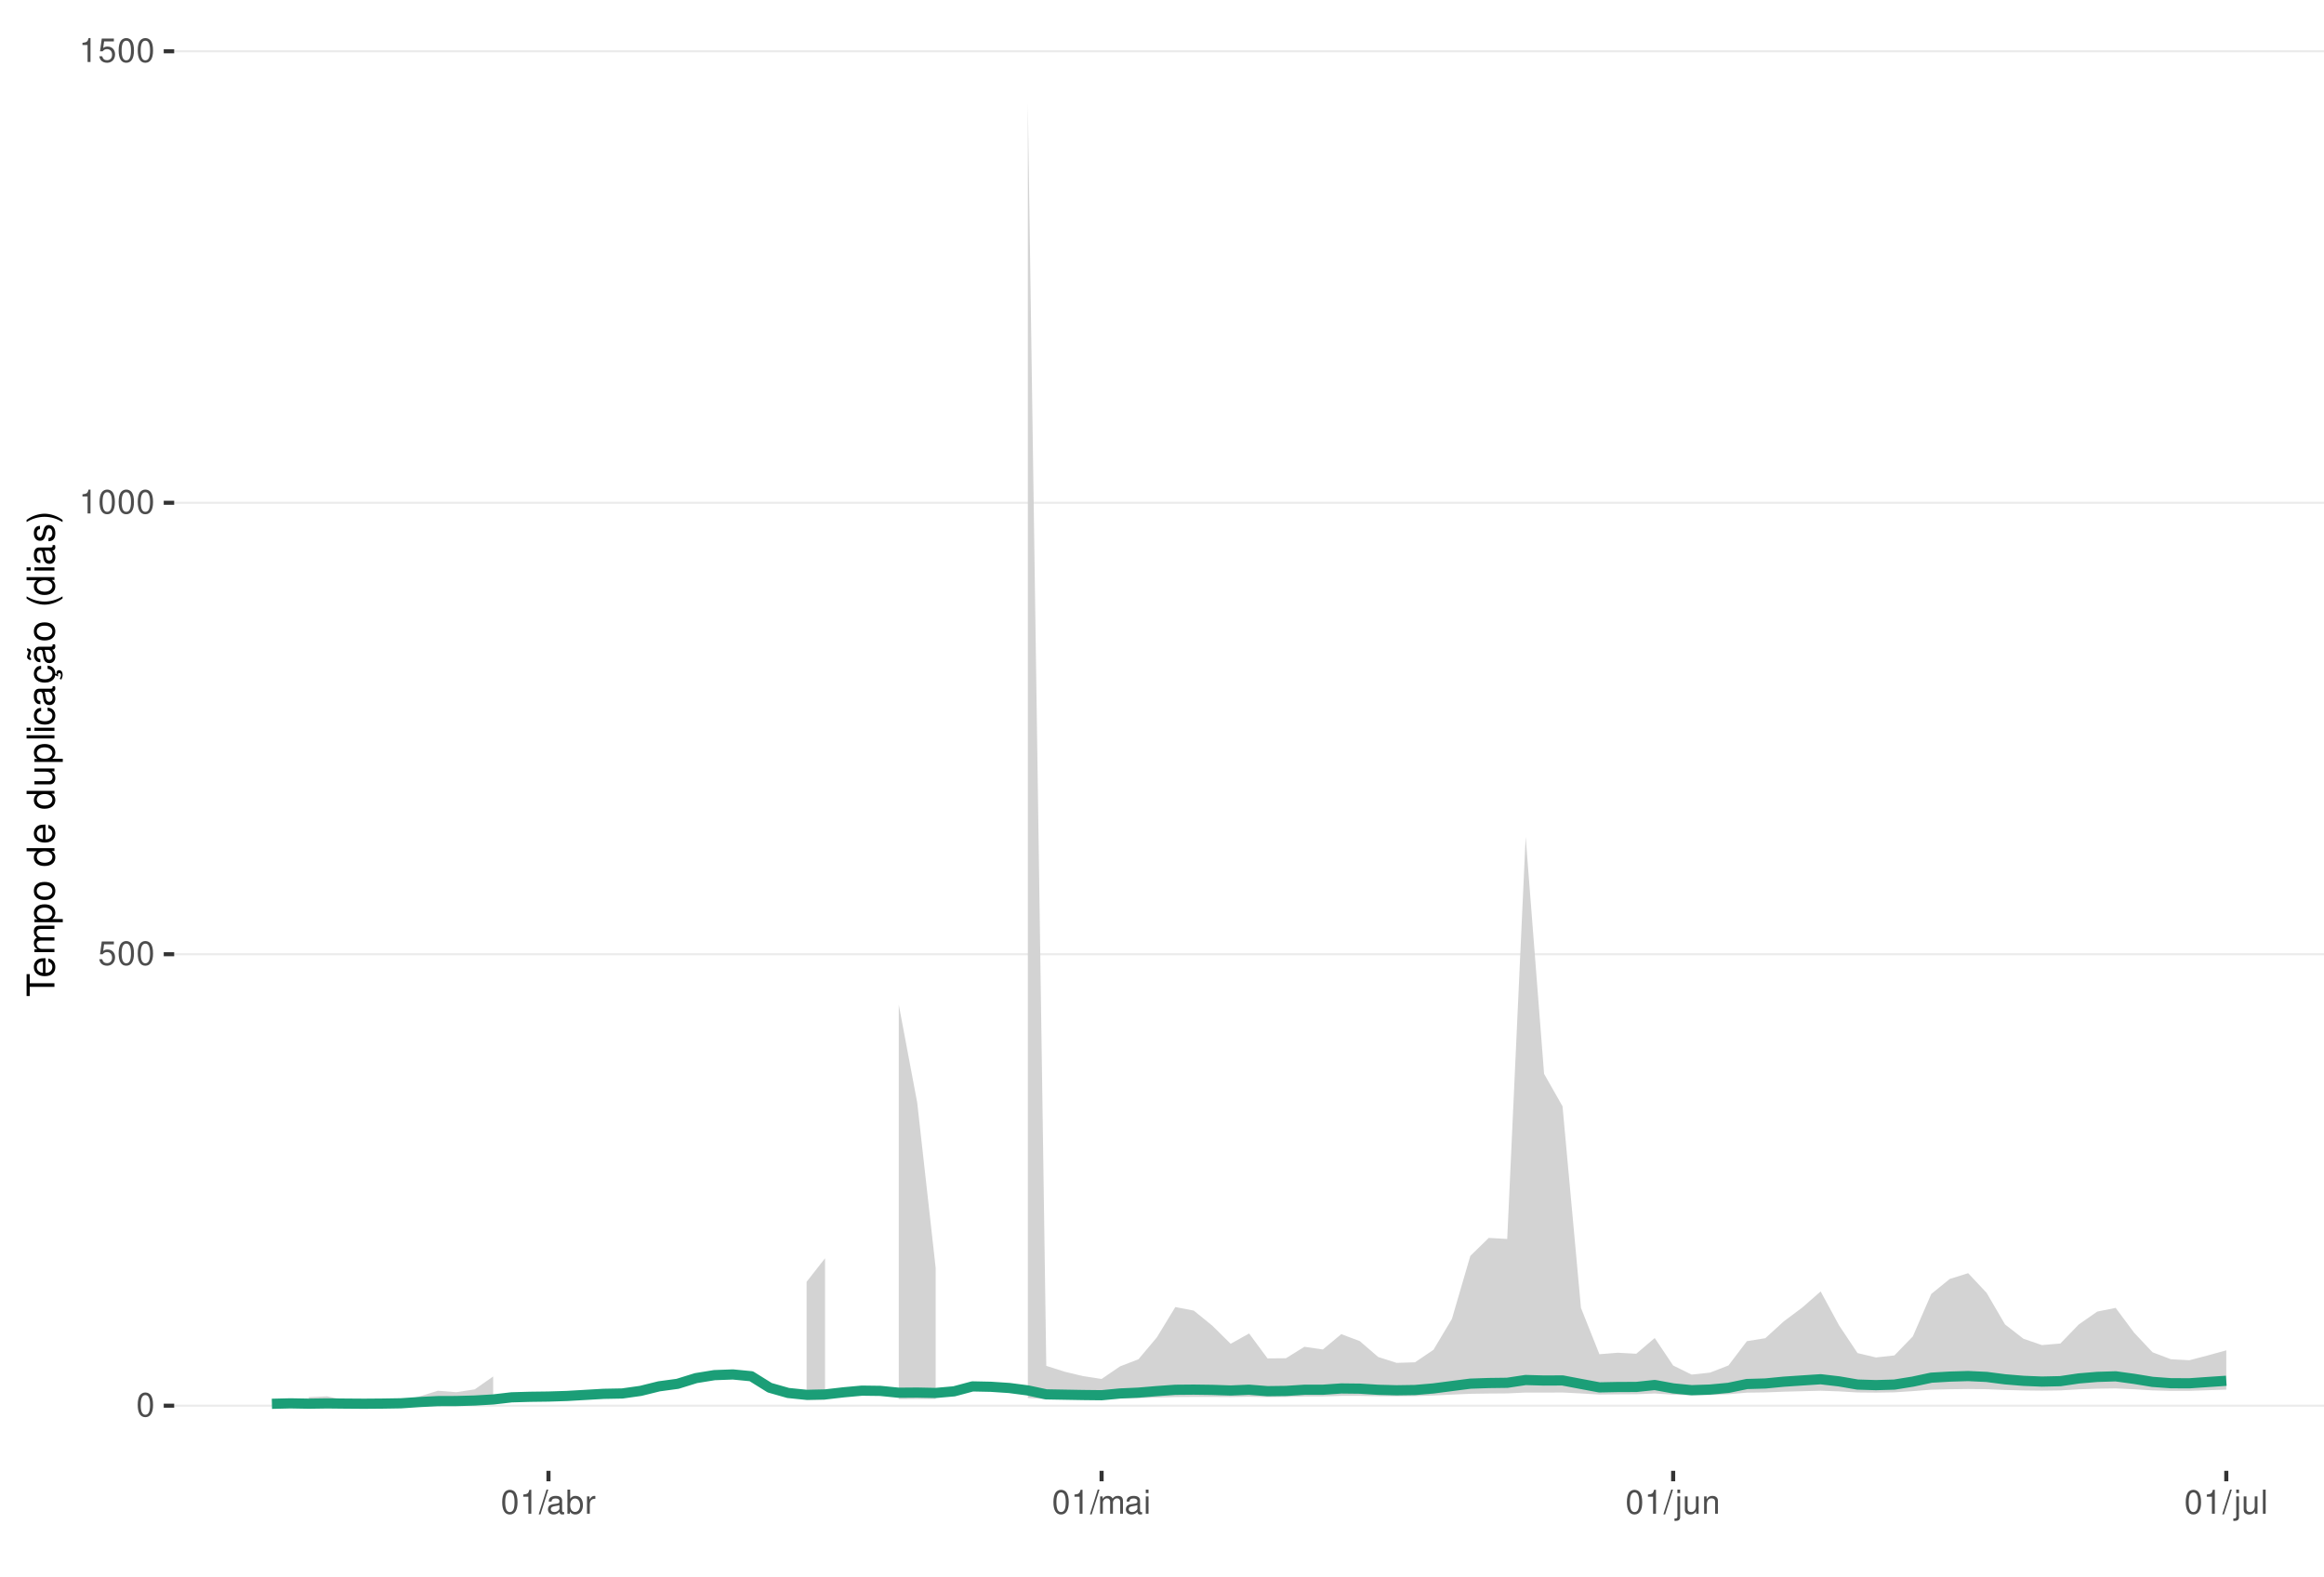
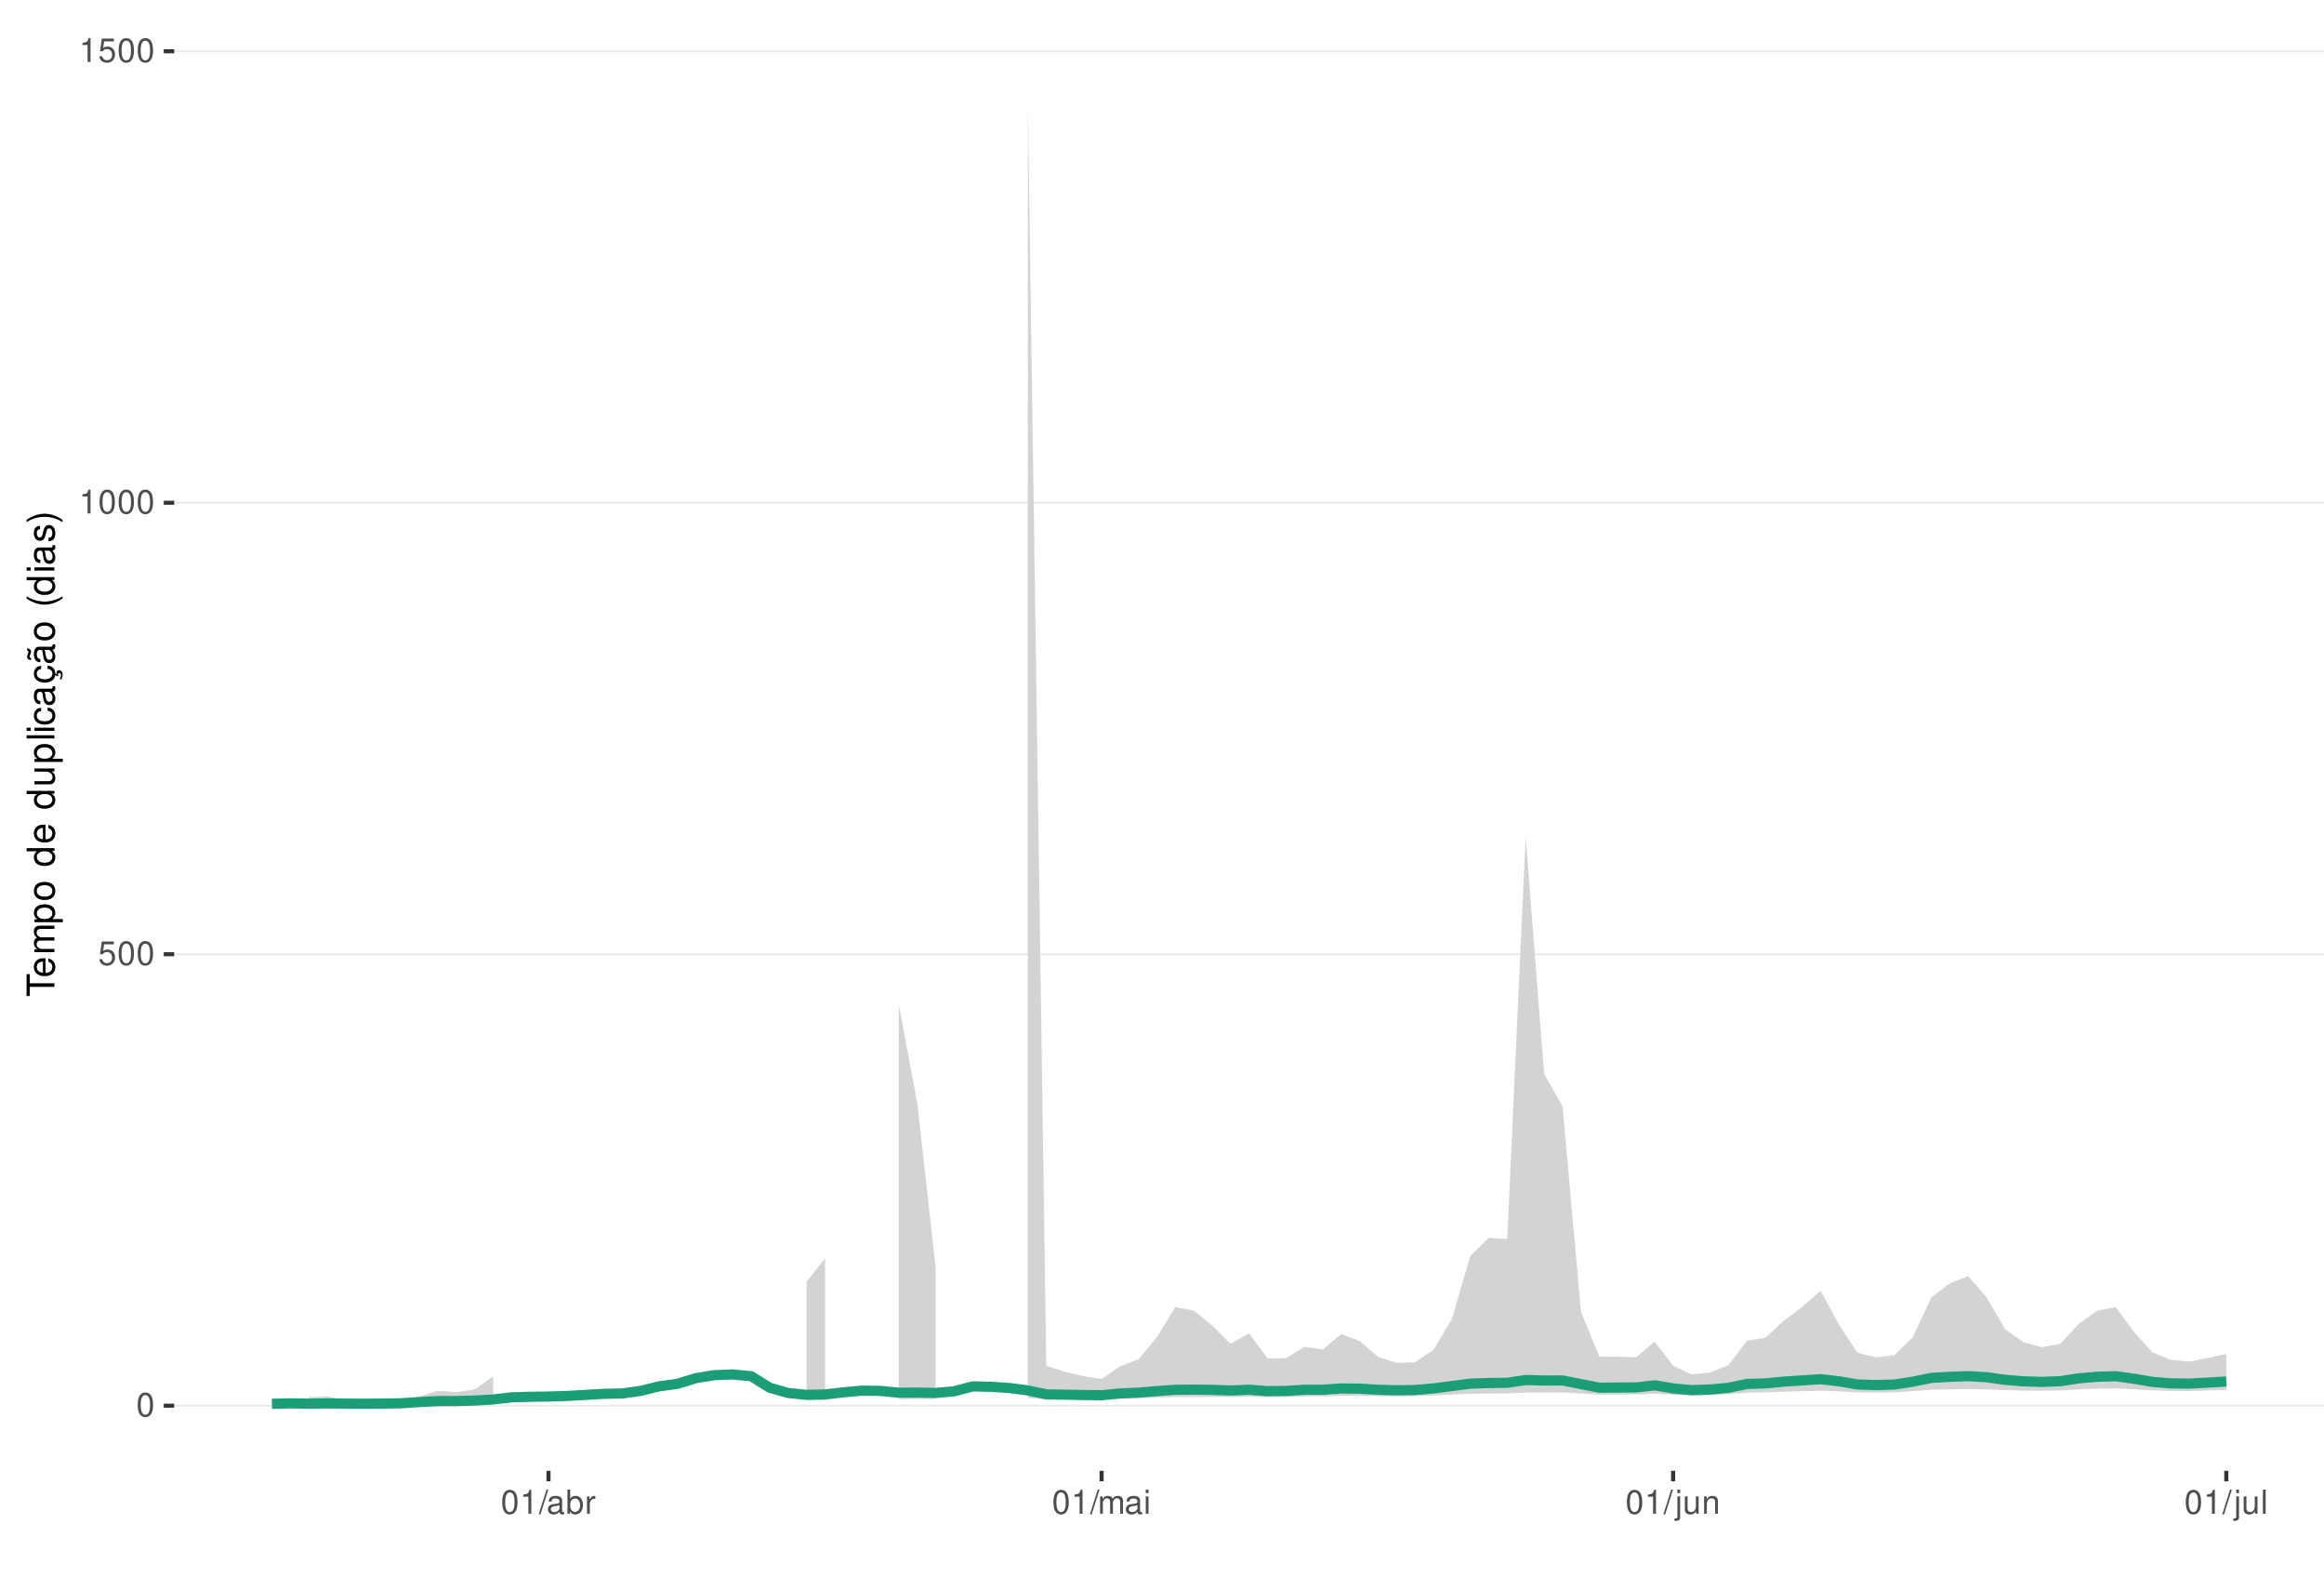
<svg xmlns="http://www.w3.org/2000/svg" xmlns:xlink="http://www.w3.org/1999/xlink" width="609pt" height="413pt" viewBox="0 0 609 413" version="1.1">
  <defs>
    <g>
      <symbol overflow="visible" id="glyph0-0">
        <path style="stroke:none;" d="" />
      </symbol>
      <symbol overflow="visible" id="glyph0-1">
        <path style="stroke:none;" d="M 2.375 -6.266 C 1.812 -6.266 1.297 -6 0.969 -5.578 C 0.578 -5.016 0.375 -4.188 0.375 -3.031 C 0.375 -0.922 1.062 0.203 2.375 0.203 C 3.672 0.203 4.391 -0.922 4.391 -2.984 C 4.391 -4.188 4.203 -5 3.797 -5.578 C 3.469 -6 2.953 -6.266 2.375 -6.266 Z M 2.375 -5.578 C 3.203 -5.578 3.609 -4.75 3.609 -3.047 C 3.609 -1.266 3.219 -0.438 2.359 -0.438 C 1.562 -0.438 1.156 -1.297 1.156 -3.016 C 1.156 -4.75 1.562 -5.578 2.375 -5.578 Z M 2.375 -5.578 " />
      </symbol>
      <symbol overflow="visible" id="glyph0-2">
        <path style="stroke:none;" d="M 4.125 -6.141 L 0.953 -6.141 L 0.5 -2.797 L 1.188 -2.797 C 1.547 -3.219 1.844 -3.375 2.328 -3.375 C 3.156 -3.375 3.656 -2.797 3.656 -1.891 C 3.656 -1.016 3.156 -0.469 2.312 -0.469 C 1.656 -0.469 1.25 -0.812 1.062 -1.5 L 0.297 -1.5 C 0.406 -1 0.5 -0.766 0.672 -0.531 C 1.016 -0.062 1.641 0.203 2.344 0.203 C 3.578 0.203 4.438 -0.703 4.438 -2 C 4.438 -3.219 3.641 -4.047 2.453 -4.047 C 2.031 -4.047 1.672 -3.938 1.328 -3.672 L 1.562 -5.391 L 4.125 -5.391 Z M 4.125 -6.141 " />
      </symbol>
      <symbol overflow="visible" id="glyph0-3">
        <path style="stroke:none;" d="M 2.234 -4.453 L 2.234 0 L 3 0 L 3 -6.266 L 2.5 -6.266 C 2.234 -5.297 2.062 -5.172 0.891 -5.016 L 0.891 -4.453 Z M 2.234 -4.453 " />
      </symbol>
      <symbol overflow="visible" id="glyph0-4">
        <path style="stroke:none;" d="M 1.984 -6.312 L -0.062 0.172 L 0.406 0.172 L 2.453 -6.312 Z M 1.984 -6.312 " />
      </symbol>
      <symbol overflow="visible" id="glyph0-5">
        <path style="stroke:none;" d="M 4.625 -0.422 C 4.547 -0.406 4.516 -0.406 4.469 -0.406 C 4.219 -0.406 4.078 -0.531 4.078 -0.766 L 4.078 -3.422 C 4.078 -4.234 3.5 -4.672 2.375 -4.672 C 1.719 -4.672 1.188 -4.469 0.875 -4.141 C 0.672 -3.906 0.578 -3.641 0.562 -3.188 L 1.297 -3.188 C 1.344 -3.75 1.672 -4 2.359 -4 C 3.016 -4 3.375 -3.75 3.375 -3.328 L 3.375 -3.141 C 3.359 -2.828 3.203 -2.703 2.609 -2.625 C 1.594 -2.5 1.438 -2.469 1.156 -2.359 C 0.625 -2.125 0.359 -1.734 0.359 -1.141 C 0.359 -0.312 0.938 0.203 1.859 0.203 C 2.422 0.203 2.875 0 3.391 -0.469 C 3.438 0 3.672 0.203 4.141 0.203 C 4.297 0.203 4.391 0.188 4.625 0.125 Z M 3.375 -1.422 C 3.375 -1.188 3.297 -1.031 3.078 -0.844 C 2.781 -0.578 2.438 -0.438 2.016 -0.438 C 1.453 -0.438 1.109 -0.703 1.109 -1.156 C 1.109 -1.641 1.422 -1.875 2.203 -1.984 C 2.984 -2.094 3.125 -2.125 3.375 -2.234 Z M 3.375 -1.422 " />
      </symbol>
      <symbol overflow="visible" id="glyph0-6">
        <path style="stroke:none;" d="M 0.469 -6.312 L 0.469 0 L 1.109 0 L 1.109 -0.578 C 1.469 -0.047 1.922 0.203 2.547 0.203 C 3.75 0.203 4.531 -0.781 4.531 -2.281 C 4.531 -3.75 3.797 -4.672 2.594 -4.672 C 1.969 -4.672 1.531 -4.438 1.188 -3.922 L 1.188 -6.312 Z M 2.453 -3.984 C 3.25 -3.984 3.781 -3.297 3.781 -2.203 C 3.781 -1.172 3.234 -0.469 2.453 -0.469 C 1.672 -0.469 1.188 -1.172 1.188 -2.234 C 1.188 -3.297 1.672 -3.984 2.453 -3.984 Z M 2.453 -3.984 " />
      </symbol>
      <symbol overflow="visible" id="glyph0-7">
        <path style="stroke:none;" d="M 0.594 -4.531 L 0.594 0 L 1.328 0 L 1.328 -2.359 C 1.328 -3.438 1.781 -3.938 2.781 -3.906 L 2.781 -4.641 C 2.656 -4.656 2.594 -4.672 2.5 -4.672 C 2.031 -4.672 1.672 -4.391 1.266 -3.719 L 1.266 -4.531 Z M 0.594 -4.531 " />
      </symbol>
      <symbol overflow="visible" id="glyph0-8">
        <path style="stroke:none;" d="M 0.609 -4.531 L 0.609 0 L 1.328 0 L 1.328 -2.844 C 1.328 -3.5 1.812 -4.031 2.391 -4.031 C 2.938 -4.031 3.234 -3.703 3.234 -3.125 L 3.234 0 L 3.969 0 L 3.969 -2.844 C 3.969 -3.5 4.438 -4.031 5.031 -4.031 C 5.562 -4.031 5.875 -3.703 5.875 -3.125 L 5.875 0 L 6.594 0 L 6.594 -3.406 C 6.594 -4.219 6.125 -4.672 5.281 -4.672 C 4.672 -4.672 4.312 -4.484 3.891 -3.969 C 3.625 -4.453 3.25 -4.672 2.672 -4.672 C 2.062 -4.672 1.656 -4.438 1.266 -3.891 L 1.266 -4.531 Z M 0.609 -4.531 " />
      </symbol>
      <symbol overflow="visible" id="glyph0-9">
        <path style="stroke:none;" d="M 1.297 -4.531 L 0.578 -4.531 L 0.578 0 L 1.297 0 Z M 1.297 -6.312 L 0.578 -6.312 L 0.578 -5.406 L 1.297 -5.406 Z M 1.297 -6.312 " />
      </symbol>
      <symbol overflow="visible" id="glyph0-10">
        <path style="stroke:none;" d="M 0.609 -4.531 L 0.609 0.656 C 0.609 1.109 0.469 1.25 0.016 1.25 C -0.031 1.25 -0.062 1.25 -0.156 1.25 L -0.156 1.859 C -0.062 1.875 -0.031 1.891 0.094 1.891 C 0.906 1.891 1.328 1.562 1.328 0.938 L 1.328 -4.531 Z M 1.328 -6.312 L 0.609 -6.312 L 0.609 -5.406 L 1.328 -5.406 Z M 1.328 -6.312 " />
      </symbol>
      <symbol overflow="visible" id="glyph0-11">
        <path style="stroke:none;" d="M 4.172 0 L 4.172 -4.531 L 3.453 -4.531 L 3.453 -1.969 C 3.453 -1.031 2.969 -0.438 2.219 -0.438 C 1.641 -0.438 1.281 -0.781 1.281 -1.328 L 1.281 -4.531 L 0.562 -4.531 L 0.562 -1.031 C 0.562 -0.281 1.125 0.203 2.016 0.203 C 2.672 0.203 3.094 -0.031 3.516 -0.625 L 3.516 0 Z M 4.172 0 " />
      </symbol>
      <symbol overflow="visible" id="glyph0-12">
        <path style="stroke:none;" d="M 0.609 -4.531 L 0.609 0 L 1.328 0 L 1.328 -2.5 C 1.328 -3.422 1.812 -4.031 2.562 -4.031 C 3.141 -4.031 3.5 -3.688 3.5 -3.141 L 3.5 0 L 4.219 0 L 4.219 -3.422 C 4.219 -4.188 3.656 -4.672 2.781 -4.672 C 2.109 -4.672 1.672 -4.406 1.266 -3.781 L 1.266 -4.531 Z M 0.609 -4.531 " />
      </symbol>
      <symbol overflow="visible" id="glyph0-13">
        <path style="stroke:none;" d="M 1.312 -6.312 L 0.594 -6.312 L 0.594 0 L 1.312 0 Z M 1.312 -6.312 " />
      </symbol>
      <symbol overflow="visible" id="glyph1-0">
        <path style="stroke:none;" d="" />
      </symbol>
      <symbol overflow="visible" id="glyph1-1">
        <path style="stroke:none;" d="M -6.469 -3.547 L -6.469 -5.938 L -7.297 -5.938 L -7.297 -0.203 L -6.469 -0.203 L -6.469 -2.609 L 0 -2.609 L 0 -3.547 Z M -6.469 -3.547 " />
      </symbol>
      <symbol overflow="visible" id="glyph1-2">
        <path style="stroke:none;" d="M -2.344 -5.125 C -3.141 -5.125 -3.625 -5.062 -4.016 -4.922 C -4.875 -4.578 -5.391 -3.781 -5.391 -2.797 C -5.391 -1.344 -4.281 -0.406 -2.547 -0.406 C -0.812 -0.406 0.234 -1.297 0.234 -2.781 C 0.234 -3.984 -0.453 -4.812 -1.594 -5.016 L -1.594 -4.188 C -0.906 -3.953 -0.547 -3.484 -0.547 -2.812 C -0.547 -2.281 -0.781 -1.828 -1.219 -1.547 C -1.516 -1.344 -1.812 -1.281 -2.344 -1.266 Z M -3.016 -1.297 C -3.984 -1.359 -4.625 -1.953 -4.625 -2.797 C -4.625 -3.641 -3.953 -4.234 -3.016 -4.234 Z M -3.016 -1.297 " />
      </symbol>
      <symbol overflow="visible" id="glyph1-3">
        <path style="stroke:none;" d="M -5.234 -0.703 L 0 -0.703 L 0 -1.547 L -3.297 -1.547 C -4.047 -1.547 -4.656 -2.094 -4.656 -2.766 C -4.656 -3.391 -4.281 -3.734 -3.609 -3.734 L 0 -3.734 L 0 -4.578 L -3.297 -4.578 C -4.047 -4.578 -4.656 -5.125 -4.656 -5.812 C -4.656 -6.422 -4.266 -6.781 -3.609 -6.781 L 0 -6.781 L 0 -7.625 L -3.938 -7.625 C -4.875 -7.625 -5.391 -7.078 -5.391 -6.094 C -5.391 -5.406 -5.188 -4.984 -4.594 -4.484 C -5.156 -4.188 -5.391 -3.766 -5.391 -3.078 C -5.391 -2.375 -5.125 -1.906 -4.5 -1.469 L -5.234 -1.469 Z M -5.234 -0.703 " />
      </symbol>
      <symbol overflow="visible" id="glyph1-4">
        <path style="stroke:none;" d="M 2.188 -0.547 L 2.188 -1.375 L -0.547 -1.375 C -0.016 -1.812 0.234 -2.312 0.234 -2.984 C 0.234 -4.344 -0.859 -5.234 -2.531 -5.234 C -4.297 -5.234 -5.391 -4.375 -5.391 -2.984 C -5.391 -2.266 -5.062 -1.703 -4.453 -1.312 L -5.234 -1.312 L -5.234 -0.547 Z M -4.609 -2.844 C -4.609 -3.766 -3.797 -4.359 -2.547 -4.359 C -1.359 -4.359 -0.547 -3.75 -0.547 -2.844 C -0.547 -1.953 -1.344 -1.375 -2.578 -1.375 C -3.812 -1.375 -4.609 -1.953 -4.609 -2.844 Z M -4.609 -2.844 " />
      </symbol>
      <symbol overflow="visible" id="glyph1-5">
        <path style="stroke:none;" d="M -5.391 -2.719 C -5.391 -1.234 -4.344 -0.359 -2.578 -0.359 C -0.812 -0.359 0.234 -1.234 0.234 -2.734 C 0.234 -4.203 -0.812 -5.094 -2.547 -5.094 C -4.359 -5.094 -5.391 -4.234 -5.391 -2.719 Z M -4.625 -2.734 C -4.625 -3.672 -3.844 -4.234 -2.547 -4.234 C -1.312 -4.234 -0.547 -3.656 -0.547 -2.734 C -0.547 -1.797 -1.312 -1.234 -2.578 -1.234 C -3.844 -1.234 -4.625 -1.797 -4.625 -2.734 Z M -4.625 -2.734 " />
      </symbol>
      <symbol overflow="visible" id="glyph1-6">
        <path style="stroke:none;" d="" />
      </symbol>
      <symbol overflow="visible" id="glyph1-7">
        <path style="stroke:none;" d="M -7.297 -4.953 L -7.297 -4.125 L -4.578 -4.125 C -5.109 -3.766 -5.391 -3.203 -5.391 -2.516 C -5.391 -1.156 -4.297 -0.266 -2.625 -0.266 C -0.859 -0.266 0.234 -1.125 0.234 -2.547 C 0.234 -3.266 -0.047 -3.766 -0.688 -4.203 L 0 -4.203 L 0 -4.953 Z M -4.609 -2.656 C -4.609 -3.547 -3.812 -4.125 -2.562 -4.125 C -1.344 -4.125 -0.547 -3.547 -0.547 -2.656 C -0.547 -1.734 -1.359 -1.125 -2.578 -1.125 C -3.797 -1.125 -4.609 -1.734 -4.609 -2.656 Z M -4.609 -2.656 " />
      </symbol>
      <symbol overflow="visible" id="glyph1-8">
        <path style="stroke:none;" d="M 0 -4.812 L -5.234 -4.812 L -5.234 -3.984 L -2.266 -3.984 C -1.203 -3.984 -0.5 -3.438 -0.5 -2.562 C -0.5 -1.906 -0.906 -1.484 -1.531 -1.484 L -5.234 -1.484 L -5.234 -0.656 L -1.203 -0.656 C -0.328 -0.656 0.234 -1.297 0.234 -2.312 C 0.234 -3.094 -0.047 -3.578 -0.734 -4.062 L 0 -4.062 Z M 0 -4.812 " />
      </symbol>
      <symbol overflow="visible" id="glyph1-9">
        <path style="stroke:none;" d="M -7.297 -1.516 L -7.297 -0.688 L 0 -0.688 L 0 -1.516 Z M -7.297 -1.516 " />
      </symbol>
      <symbol overflow="visible" id="glyph1-10">
        <path style="stroke:none;" d="M -5.234 -1.5 L -5.234 -0.672 L 0 -0.672 L 0 -1.5 Z M -7.297 -1.5 L -7.297 -0.656 L -6.234 -0.656 L -6.234 -1.5 Z M -7.297 -1.5 " />
      </symbol>
      <symbol overflow="visible" id="glyph1-11">
        <path style="stroke:none;" d="M -3.484 -4.703 C -3.984 -4.672 -4.312 -4.562 -4.609 -4.359 C -5.094 -4 -5.391 -3.375 -5.391 -2.641 C -5.391 -1.219 -4.266 -0.312 -2.531 -0.312 C -0.844 -0.312 0.234 -1.203 0.234 -2.625 C 0.234 -3.875 -0.516 -4.672 -1.797 -4.766 L -1.797 -3.938 C -0.953 -3.797 -0.547 -3.359 -0.547 -2.656 C -0.547 -1.734 -1.297 -1.188 -2.531 -1.188 C -3.844 -1.188 -4.625 -1.719 -4.625 -2.625 C -4.625 -3.328 -4.203 -3.766 -3.484 -3.875 Z M -3.484 -4.703 " />
      </symbol>
      <symbol overflow="visible" id="glyph1-12">
        <path style="stroke:none;" d="M -0.484 -5.344 C -0.469 -5.266 -0.469 -5.219 -0.469 -5.172 C -0.469 -4.875 -0.625 -4.719 -0.875 -4.719 L -3.953 -4.719 C -4.891 -4.719 -5.391 -4.047 -5.391 -2.75 C -5.391 -1.984 -5.172 -1.375 -4.781 -1.016 C -4.516 -0.766 -4.203 -0.672 -3.688 -0.656 L -3.688 -1.484 C -4.328 -1.562 -4.625 -1.938 -4.625 -2.719 C -4.625 -3.484 -4.344 -3.891 -3.844 -3.891 L -3.625 -3.891 C -3.266 -3.875 -3.125 -3.703 -3.047 -3.016 C -2.891 -1.844 -2.844 -1.656 -2.719 -1.344 C -2.453 -0.734 -2 -0.422 -1.312 -0.422 C -0.375 -0.422 0.234 -1.078 0.234 -2.141 C 0.234 -2.797 0 -3.328 -0.547 -3.922 C 0 -3.984 0.234 -4.234 0.234 -4.781 C 0.234 -4.953 0.203 -5.062 0.141 -5.344 Z M -1.656 -3.891 C -1.375 -3.891 -1.203 -3.812 -0.969 -3.562 C -0.656 -3.219 -0.5 -2.812 -0.5 -2.312 C -0.5 -1.672 -0.812 -1.297 -1.344 -1.297 C -1.891 -1.297 -2.172 -1.656 -2.297 -2.547 C -2.422 -3.438 -2.453 -3.609 -2.594 -3.891 Z M -1.656 -3.891 " />
      </symbol>
      <symbol overflow="visible" id="glyph1-13">
        <path style="stroke:none;" d="M 0.234 -2.641 C 0.234 -3.875 -0.547 -4.703 -1.797 -4.766 L -1.797 -3.938 C -0.953 -3.797 -0.531 -3.359 -0.531 -2.656 C -0.531 -1.734 -1.281 -1.188 -2.516 -1.188 C -3.844 -1.188 -4.625 -1.719 -4.625 -2.625 C -4.625 -3.328 -4.203 -3.766 -3.484 -3.875 L -3.484 -4.703 C -3.984 -4.672 -4.312 -4.562 -4.609 -4.359 C -5.094 -4 -5.391 -3.375 -5.391 -2.641 C -5.391 -1.219 -4.266 -0.312 -2.531 -0.312 C -1.469 -0.312 -0.625 -0.672 -0.156 -1.312 C 0.047 -1.594 0.125 -1.812 0.203 -2.25 L 0.922 -1.938 L 0.984 -2.062 C 0.938 -2.188 0.906 -2.25 0.906 -2.375 C 0.906 -2.656 1.047 -2.828 1.281 -2.828 C 1.547 -2.828 1.734 -2.594 1.734 -2.297 C 1.734 -2.031 1.672 -1.844 1.438 -1.406 L 1.406 -1.312 L 1.812 -1.094 C 2.078 -1.75 2.141 -1.953 2.141 -2.344 C 2.141 -3.109 1.781 -3.578 1.203 -3.578 C 0.781 -3.578 0.547 -3.297 0.547 -2.797 C 0.547 -2.703 0.547 -2.641 0.562 -2.516 Z M 0.234 -2.641 " />
      </symbol>
      <symbol overflow="visible" id="glyph1-14">
        <path style="stroke:none;" d="M -0.484 -5.344 C -0.469 -5.266 -0.469 -5.219 -0.469 -5.172 C -0.469 -4.875 -0.625 -4.719 -0.875 -4.719 L -3.953 -4.719 C -4.891 -4.719 -5.391 -4.047 -5.391 -2.75 C -5.391 -1.984 -5.172 -1.375 -4.781 -1.016 C -4.516 -0.766 -4.203 -0.672 -3.688 -0.656 L -3.688 -1.484 C -4.328 -1.562 -4.625 -1.938 -4.625 -2.719 C -4.625 -3.484 -4.344 -3.891 -3.844 -3.891 L -3.625 -3.891 C -3.266 -3.875 -3.125 -3.703 -3.047 -3.016 C -2.891 -1.844 -2.844 -1.656 -2.719 -1.344 C -2.453 -0.734 -2 -0.422 -1.312 -0.422 C -0.375 -0.422 0.234 -1.078 0.234 -2.141 C 0.234 -2.797 0 -3.328 -0.547 -3.922 C 0 -3.984 0.234 -4.234 0.234 -4.781 C 0.234 -4.953 0.203 -5.062 0.141 -5.344 Z M -1.656 -3.891 C -1.375 -3.891 -1.203 -3.812 -0.969 -3.562 C -0.656 -3.219 -0.5 -2.812 -0.5 -2.312 C -0.5 -1.672 -0.812 -1.297 -1.344 -1.297 C -1.891 -1.297 -2.172 -1.656 -2.297 -2.547 C -2.422 -3.438 -2.453 -3.609 -2.594 -3.891 Z M -7.172 -3.75 C -6.922 -3.672 -6.812 -3.547 -6.812 -3.375 C -6.812 -3.25 -6.875 -2.984 -6.984 -2.734 C -7.156 -2.312 -7.172 -2.25 -7.172 -2.047 C -7.172 -1.594 -6.797 -1.297 -6.141 -1.188 L -6.141 -1.766 C -6.375 -1.812 -6.5 -1.938 -6.5 -2.094 C -6.5 -2.203 -6.469 -2.344 -6.375 -2.578 C -6.156 -3.156 -6.125 -3.234 -6.125 -3.438 C -6.125 -3.922 -6.484 -4.219 -7.172 -4.312 Z M -7.172 -3.75 " />
      </symbol>
      <symbol overflow="visible" id="glyph1-15">
        <path style="stroke:none;" d="M -7.297 -2.359 C -5.984 -1.359 -4.156 -0.734 -2.594 -0.734 C -1.016 -0.734 0.812 -1.359 2.125 -2.359 L 2.125 -2.906 C 0.688 -2.031 -0.984 -1.547 -2.594 -1.547 C -4.188 -1.547 -5.875 -2.031 -7.297 -2.906 Z M -7.297 -2.359 " />
      </symbol>
      <symbol overflow="visible" id="glyph1-16">
        <path style="stroke:none;" d="M -3.781 -4.375 C -4.812 -4.375 -5.391 -3.688 -5.391 -2.484 C -5.391 -1.266 -4.766 -0.469 -3.797 -0.469 C -2.969 -0.469 -2.578 -0.891 -2.281 -2.125 L -2.094 -2.906 C -1.953 -3.484 -1.734 -3.719 -1.375 -3.719 C -0.875 -3.719 -0.547 -3.234 -0.547 -2.5 C -0.547 -2.047 -0.672 -1.672 -0.891 -1.453 C -1.047 -1.328 -1.188 -1.266 -1.562 -1.219 L -1.562 -0.344 C -0.344 -0.375 0.234 -1.062 0.234 -2.438 C 0.234 -3.75 -0.422 -4.594 -1.438 -4.594 C -2.203 -4.594 -2.641 -4.156 -2.891 -3.109 L -3.078 -2.312 C -3.234 -1.625 -3.453 -1.344 -3.828 -1.344 C -4.312 -1.344 -4.625 -1.766 -4.625 -2.453 C -4.625 -3.125 -4.328 -3.484 -3.781 -3.5 Z M -3.781 -4.375 " />
      </symbol>
      <symbol overflow="visible" id="glyph1-17">
        <path style="stroke:none;" d="M 2.125 -0.938 C 0.812 -1.938 -1.016 -2.562 -2.578 -2.562 C -4.156 -2.562 -5.984 -1.938 -7.297 -0.938 L -7.297 -0.375 C -5.859 -1.266 -4.188 -1.75 -2.578 -1.75 C -0.984 -1.75 0.703 -1.266 2.125 -0.375 Z M 2.125 -0.938 " />
      </symbol>
    </g>
    <clipPath id="clip1">
      <path d="M 45.645 9.961 L 609 9.961 L 609 385.328 L 45.645 385.328 Z M 45.645 9.961 " />
    </clipPath>
    <clipPath id="clip2">
      <path d="M 45.645 368 L 609 368 L 609 369 L 45.645 369 Z M 45.645 368 " />
    </clipPath>
    <clipPath id="clip3">
      <path d="M 45.645 249 L 609 249 L 609 251 L 45.645 251 Z M 45.645 249 " />
    </clipPath>
    <clipPath id="clip4">
      <path d="M 45.645 131 L 609 131 L 609 132 L 45.645 132 Z M 45.645 131 " />
    </clipPath>
    <clipPath id="clip5">
      <path d="M 45.645 13 L 609 13 L 609 14 L 45.645 14 Z M 45.645 13 " />
    </clipPath>
  </defs>
  <g id="surface84">
    <rect x="0" y="0" width="609" height="413" style="fill:rgb(100%,100%,100%);fill-opacity:1;stroke:none;" />
    <rect x="0" y="0" width="609" height="413" style="fill:rgb(100%,100%,100%);fill-opacity:1;stroke:none;" />
    <path style="fill:none;stroke-width:1.067;stroke-linecap:round;stroke-linejoin:round;stroke:rgb(100%,100%,100%);stroke-opacity:1;stroke-miterlimit:10;" d="M 0 413 L 609 413 L 609 0 L 0 0 Z M 0 413 " />
    <g clip-path="url(#clip1)" clip-rule="nonzero">
      <path style=" stroke:none;fill-rule:nonzero;fill:rgb(100%,100%,100%);fill-opacity:1;" d="M 45.645 385.328 L 609 385.328 L 609 9.961 L 45.645 9.961 Z M 45.645 385.328 " />
    </g>
    <g clip-path="url(#clip2)" clip-rule="nonzero">
      <path style="fill:none;stroke-width:0.533;stroke-linecap:butt;stroke-linejoin:round;stroke:rgb(92.157%,92.157%,92.157%);stroke-opacity:1;stroke-miterlimit:10;" d="M 45.645 368.266 L 609 368.266 " />
    </g>
    <g clip-path="url(#clip3)" clip-rule="nonzero">
      <path style="fill:none;stroke-width:0.533;stroke-linecap:butt;stroke-linejoin:round;stroke:rgb(92.157%,92.157%,92.157%);stroke-opacity:1;stroke-miterlimit:10;" d="M 45.645 249.992 L 609 249.992 " />
    </g>
    <g clip-path="url(#clip4)" clip-rule="nonzero">
      <path style="fill:none;stroke-width:0.533;stroke-linecap:butt;stroke-linejoin:round;stroke:rgb(92.157%,92.157%,92.157%);stroke-opacity:1;stroke-miterlimit:10;" d="M 45.645 131.715 L 609 131.715 " />
    </g>
    <g clip-path="url(#clip5)" clip-rule="nonzero">
      <path style="fill:none;stroke-width:0.533;stroke-linecap:butt;stroke-linejoin:round;stroke:rgb(92.157%,92.157%,92.157%);stroke-opacity:1;stroke-miterlimit:10;" d="M 45.645 13.438 L 609 13.438 " />
    </g>
    <path style=" stroke:none;fill-rule:nonzero;fill:rgb(82.745%,82.745%,82.745%);fill-opacity:1;" d="M 80.914 366.031 L 85.746 365.805 L 90.578 366.902 L 95.41 367.277 L 100.242 367.266 L 105.074 367.129 L 109.902 365.848 L 114.734 364.348 L 119.566 364.73 L 124.398 363.988 L 129.23 360.613 L 129.23 367.355 L 124.398 367.469 L 119.566 367.531 L 114.734 367.559 L 109.902 367.676 L 105.074 367.836 L 100.242 367.887 L 95.41 367.922 L 90.578 367.93 L 85.746 367.934 L 80.914 367.973 Z M 80.914 366.031 " />
    <path style=" stroke:none;fill-rule:nonzero;fill:rgb(82.745%,82.745%,82.745%);fill-opacity:1;" d="M 211.367 335.809 L 216.199 329.648 L 216.199 366.734 L 211.367 366.781 Z M 211.367 335.809 " />
    <path style=" stroke:none;fill-rule:nonzero;fill:rgb(82.745%,82.745%,82.745%);fill-opacity:1;" d="M 235.523 263.223 L 240.355 288.879 L 245.188 332.148 L 245.188 366.52 L 240.355 366.512 L 235.523 366.543 Z M 235.523 263.223 " />
-     <path style=" stroke:none;fill-rule:nonzero;fill:rgb(82.745%,82.745%,82.745%);fill-opacity:1;" d="M 269.344 27.023 L 274.176 357.828 L 279.008 359.367 L 283.84 360.523 L 288.672 361.262 L 293.5 357.965 L 298.332 356.102 L 303.164 350.352 L 307.996 342.422 L 312.828 343.355 L 317.66 347.281 L 322.492 352.047 L 327.324 349.348 L 332.152 355.879 L 336.984 355.836 L 341.816 352.832 L 346.648 353.539 L 351.48 349.52 L 356.312 351.336 L 361.145 355.5 L 365.977 357.047 L 370.805 356.891 L 375.637 353.625 L 380.469 345.535 L 385.301 329.016 L 390.133 324.309 L 394.965 324.586 L 399.797 219.23 L 404.625 281.328 L 409.457 289.828 L 414.289 342.648 L 419.121 354.781 L 423.953 354.395 L 428.785 354.656 L 433.617 350.539 L 438.449 357.738 L 443.277 360.117 L 448.109 359.602 L 452.941 357.723 L 457.773 351.363 L 462.605 350.578 L 467.438 346.172 L 472.27 342.562 L 477.098 338.336 L 481.93 347.238 L 486.762 354.48 L 491.594 355.629 L 496.426 355.094 L 501.258 350.109 L 506.09 338.988 L 510.922 335.066 L 515.75 333.551 L 520.582 338.695 L 525.414 346.98 L 530.246 350.73 L 535.078 352.387 L 539.91 351.977 L 544.742 346.984 L 549.574 343.613 L 554.402 342.637 L 559.234 349.133 L 564.066 354.27 L 568.898 356.102 L 573.73 356.355 L 578.562 355.094 L 583.395 353.762 L 583.395 364.055 L 578.562 364.211 L 573.73 364.375 L 568.898 364.383 L 564.066 364.254 L 559.234 363.961 L 554.402 363.742 L 549.574 363.812 L 544.742 363.977 L 539.91 364.262 L 535.078 364.324 L 530.246 364.27 L 525.414 364.145 L 520.582 363.949 L 515.75 363.895 L 510.922 363.961 L 506.09 364.074 L 501.258 364.449 L 496.426 364.77 L 491.594 364.844 L 486.762 364.801 L 481.93 364.516 L 477.098 364.348 L 472.27 364.473 L 467.438 364.602 L 462.605 364.785 L 457.773 364.855 L 452.941 365.262 L 448.109 365.473 L 443.277 365.562 L 438.449 365.379 L 433.617 365.066 L 428.785 365.27 L 423.953 365.297 L 419.121 365.348 L 414.289 365.059 L 409.457 364.812 L 404.625 364.84 L 399.797 364.824 L 394.965 365.047 L 390.133 365.082 L 385.301 365.152 L 380.469 365.359 L 375.637 365.594 L 370.805 365.762 L 365.977 365.805 L 361.145 365.781 L 356.312 365.695 L 351.48 365.699 L 346.648 365.832 L 341.816 365.852 L 336.984 365.977 L 332.152 366.02 L 327.324 365.914 L 322.492 365.996 L 317.66 365.965 L 312.828 365.969 L 307.996 366 L 303.164 366.125 L 298.332 366.281 L 293.5 366.371 L 288.672 366.562 L 283.84 366.559 L 279.008 366.547 L 274.176 366.539 L 269.344 366.258 Z M 269.344 27.023 " />
-     <path style="fill:none;stroke-width:2.667;stroke-linecap:butt;stroke-linejoin:round;stroke:rgb(10.588%,61.961%,46.667%);stroke-opacity:1;stroke-miterlimit:10;" d="M 71.254 367.77 L 76.082 367.652 L 80.914 367.738 L 85.746 367.668 L 90.578 367.719 L 95.41 367.754 L 100.242 367.715 L 105.074 367.637 L 109.902 367.312 L 114.734 367.066 L 119.566 367.047 L 124.398 366.914 L 129.23 366.633 L 134.062 366.074 L 138.895 365.934 L 143.727 365.871 L 148.555 365.719 L 158.219 365.156 L 163.051 365.066 L 167.883 364.387 L 172.715 363.191 L 177.547 362.539 L 182.379 361.043 L 187.207 360.262 L 192.039 360.082 L 196.871 360.551 L 201.703 363.559 L 206.535 364.934 L 211.367 365.426 L 216.199 365.32 L 221.027 364.766 L 225.859 364.324 L 230.691 364.387 L 235.523 364.871 L 240.355 364.832 L 245.188 364.93 L 250.02 364.504 L 254.852 363.211 L 259.68 363.312 L 264.512 363.633 L 269.344 364.266 L 274.176 365.297 L 283.84 365.469 L 288.672 365.523 L 293.5 365.066 L 298.332 364.848 L 303.164 364.441 L 307.996 364.098 L 312.828 364.055 L 317.66 364.121 L 322.492 364.285 L 327.324 364.078 L 332.152 364.461 L 336.984 364.398 L 341.816 364.09 L 346.648 364.086 L 351.48 363.746 L 356.312 363.801 L 361.145 364.102 L 365.977 364.23 L 370.805 364.156 L 375.637 363.742 L 380.469 363.113 L 385.301 362.492 L 390.133 362.328 L 394.965 362.266 L 399.797 361.535 L 404.625 361.672 L 409.457 361.648 L 414.289 362.566 L 419.121 363.469 L 423.953 363.371 L 428.785 363.355 L 433.617 362.844 L 438.449 363.73 L 443.277 364.203 L 448.109 364.039 L 452.941 363.59 L 457.773 362.586 L 462.605 362.445 L 467.438 361.977 L 472.27 361.652 L 477.098 361.336 L 481.93 361.898 L 486.762 362.727 L 491.594 362.879 L 496.426 362.738 L 501.258 361.961 L 506.09 360.93 L 510.922 360.645 L 515.75 360.5 L 520.582 360.73 L 525.414 361.355 L 530.246 361.754 L 535.078 361.949 L 539.91 361.84 L 544.742 361.125 L 549.574 360.723 L 554.402 360.574 L 559.234 361.234 L 564.066 362.027 L 568.898 362.379 L 573.73 362.398 L 578.562 362.062 L 583.395 361.738 " />
+     <path style=" stroke:none;fill-rule:nonzero;fill:rgb(82.745%,82.745%,82.745%);fill-opacity:1;" d="M 269.344 27.023 L 274.176 357.828 L 279.008 359.367 L 283.84 360.523 L 288.672 361.262 L 293.5 357.965 L 298.332 356.102 L 303.164 350.352 L 307.996 342.422 L 312.828 343.355 L 317.66 347.281 L 322.492 352.047 L 327.324 349.348 L 332.152 355.879 L 336.984 355.836 L 341.816 352.832 L 346.648 353.539 L 351.48 349.52 L 356.312 351.336 L 361.145 355.5 L 365.977 357.047 L 370.805 356.891 L 375.637 353.625 L 380.469 345.535 L 385.301 329.016 L 390.133 324.309 L 394.965 324.586 L 399.797 219.23 L 404.625 281.328 L 409.457 289.828 L 414.289 343.633 L 419.121 355.43 L 423.953 355.422 L 428.785 355.598 L 433.617 351.48 L 438.449 357.832 L 443.277 360.078 L 448.109 359.559 L 452.941 357.672 L 457.773 351.27 L 462.605 350.477 L 467.438 346.035 L 472.27 342.398 L 477.098 338.129 L 481.93 347.125 L 486.762 354.422 L 491.594 355.582 L 496.426 355.043 L 501.258 350.32 L 506.09 339.922 L 510.922 336.234 L 515.75 334.305 L 520.582 339.883 L 525.414 348.23 L 530.246 351.656 L 535.078 352.938 L 539.91 352.055 L 544.742 346.805 L 549.574 343.395 L 554.402 342.41 L 559.234 348.988 L 564.066 354.312 L 568.898 356.266 L 573.73 356.719 L 578.562 355.762 L 583.395 354.707 L 583.395 364.129 L 573.73 364.41 L 568.898 364.395 L 564.066 364.25 L 559.234 363.945 L 554.402 363.727 L 549.574 363.801 L 544.742 363.961 L 539.91 364.262 L 535.078 364.355 L 530.246 364.312 L 525.414 364.188 L 520.582 363.969 L 515.75 363.902 L 510.922 363.977 L 506.09 364.09 L 501.258 364.457 L 496.426 364.762 L 491.594 364.836 L 486.762 364.793 L 481.93 364.508 L 477.098 364.34 L 472.27 364.465 L 467.438 364.594 L 462.605 364.777 L 457.773 364.848 L 452.941 365.254 L 448.109 365.465 L 443.277 365.555 L 438.449 365.383 L 433.617 365.094 L 428.785 365.316 L 423.953 365.344 L 419.121 365.379 L 414.289 365.074 L 409.457 364.812 L 404.625 364.84 L 399.797 364.824 L 394.965 365.047 L 390.133 365.082 L 385.301 365.152 L 380.469 365.359 L 375.637 365.594 L 370.805 365.762 L 365.977 365.805 L 361.145 365.781 L 356.312 365.695 L 351.48 365.699 L 346.648 365.832 L 341.816 365.852 L 336.984 365.977 L 332.152 366.02 L 327.324 365.914 L 322.492 365.996 L 317.66 365.965 L 312.828 365.969 L 307.996 366 L 303.164 366.125 L 298.332 366.281 L 293.5 366.371 L 288.672 366.562 L 283.84 366.559 L 279.008 366.547 L 274.176 366.539 L 269.344 366.258 Z M 269.344 27.023 " />
+     <path style="fill:none;stroke-width:2.667;stroke-linecap:butt;stroke-linejoin:round;stroke:rgb(10.588%,61.961%,46.667%);stroke-opacity:1;stroke-miterlimit:10;" d="M 71.254 367.77 L 76.082 367.652 L 80.914 367.738 L 85.746 367.668 L 90.578 367.719 L 95.41 367.754 L 100.242 367.715 L 105.074 367.637 L 109.902 367.312 L 114.734 367.066 L 119.566 367.047 L 124.398 366.914 L 129.23 366.633 L 134.062 366.074 L 138.895 365.934 L 143.727 365.871 L 148.555 365.719 L 158.219 365.156 L 163.051 365.066 L 167.883 364.387 L 172.715 363.191 L 177.547 362.539 L 182.379 361.043 L 187.207 360.262 L 192.039 360.082 L 196.871 360.551 L 201.703 363.559 L 206.535 364.934 L 211.367 365.426 L 216.199 365.32 L 221.027 364.766 L 225.859 364.324 L 230.691 364.387 L 235.523 364.871 L 240.355 364.832 L 245.188 364.93 L 250.02 364.504 L 254.852 363.211 L 259.68 363.312 L 264.512 363.633 L 269.344 364.266 L 274.176 365.297 L 283.84 365.469 L 288.672 365.523 L 293.5 365.066 L 298.332 364.848 L 303.164 364.441 L 307.996 364.098 L 312.828 364.055 L 317.66 364.121 L 322.492 364.285 L 327.324 364.078 L 332.152 364.461 L 336.984 364.398 L 341.816 364.09 L 346.648 364.086 L 351.48 363.746 L 356.312 363.801 L 361.145 364.102 L 365.977 364.23 L 370.805 364.156 L 375.637 363.742 L 380.469 363.113 L 385.301 362.492 L 390.133 362.328 L 394.965 362.266 L 399.797 361.535 L 404.625 361.672 L 409.457 361.648 L 414.289 362.617 L 419.121 363.551 L 423.953 363.504 L 428.785 363.48 L 433.617 362.93 L 438.449 363.746 L 443.277 364.191 L 448.109 364.027 L 452.941 363.578 L 457.773 362.57 L 462.605 362.43 L 467.438 361.961 L 472.27 361.637 L 477.098 361.32 L 481.93 361.883 L 486.762 362.715 L 491.594 362.863 L 496.426 362.723 L 501.258 361.98 L 506.09 360.984 L 510.922 360.699 L 515.75 360.531 L 520.582 360.801 L 525.414 361.488 L 530.246 361.883 L 535.078 362.031 L 539.91 361.844 L 544.742 361.094 L 549.574 360.691 L 554.402 360.543 L 559.234 361.207 L 564.066 362.027 L 568.898 362.414 L 573.73 362.484 L 578.562 362.211 L 583.395 361.926 " />
    <g style="fill:rgb(30.196%,30.196%,30.196%);fill-opacity:1;">
      <use xlink:href="#glyph0-1" x="35.715" y="371.071" />
    </g>
    <g style="fill:rgb(30.196%,30.196%,30.196%);fill-opacity:1;">
      <use xlink:href="#glyph0-2" x="25.715" y="252.798" />
      <use xlink:href="#glyph0-1" x="30.715" y="252.798" />
      <use xlink:href="#glyph0-1" x="35.715" y="252.798" />
    </g>
    <g style="fill:rgb(30.196%,30.196%,30.196%);fill-opacity:1;">
      <use xlink:href="#glyph0-3" x="20.715" y="134.521" />
      <use xlink:href="#glyph0-1" x="25.715" y="134.521" />
      <use xlink:href="#glyph0-1" x="30.715" y="134.521" />
      <use xlink:href="#glyph0-1" x="35.715" y="134.521" />
    </g>
    <g style="fill:rgb(30.196%,30.196%,30.196%);fill-opacity:1;">
      <use xlink:href="#glyph0-3" x="20.715" y="16.243" />
      <use xlink:href="#glyph0-2" x="25.715" y="16.243" />
      <use xlink:href="#glyph0-1" x="30.715" y="16.243" />
      <use xlink:href="#glyph0-1" x="35.715" y="16.243" />
    </g>
    <path style="fill:none;stroke-width:1.067;stroke-linecap:butt;stroke-linejoin:round;stroke:rgb(20%,20%,20%);stroke-opacity:1;stroke-miterlimit:10;" d="M 42.906 368.266 L 45.645 368.266 " />
    <path style="fill:none;stroke-width:1.067;stroke-linecap:butt;stroke-linejoin:round;stroke:rgb(20%,20%,20%);stroke-opacity:1;stroke-miterlimit:10;" d="M 42.906 249.992 L 45.645 249.992 " />
    <path style="fill:none;stroke-width:1.067;stroke-linecap:butt;stroke-linejoin:round;stroke:rgb(20%,20%,20%);stroke-opacity:1;stroke-miterlimit:10;" d="M 42.906 131.715 L 45.645 131.715 " />
    <path style="fill:none;stroke-width:1.067;stroke-linecap:butt;stroke-linejoin:round;stroke:rgb(20%,20%,20%);stroke-opacity:1;stroke-miterlimit:10;" d="M 42.906 13.438 L 45.645 13.438 " />
    <path style="fill:none;stroke-width:1.067;stroke-linecap:butt;stroke-linejoin:round;stroke:rgb(20%,20%,20%);stroke-opacity:1;stroke-miterlimit:10;" d="M 143.727 388.07 L 143.727 385.328 " />
    <path style="fill:none;stroke-width:1.067;stroke-linecap:butt;stroke-linejoin:round;stroke:rgb(20%,20%,20%);stroke-opacity:1;stroke-miterlimit:10;" d="M 288.672 388.07 L 288.672 385.328 " />
    <path style="fill:none;stroke-width:1.067;stroke-linecap:butt;stroke-linejoin:round;stroke:rgb(20%,20%,20%);stroke-opacity:1;stroke-miterlimit:10;" d="M 438.449 388.07 L 438.449 385.328 " />
    <path style="fill:none;stroke-width:1.067;stroke-linecap:butt;stroke-linejoin:round;stroke:rgb(20%,20%,20%);stroke-opacity:1;stroke-miterlimit:10;" d="M 583.395 388.07 L 583.395 385.328 " />
    <g style="fill:rgb(30.196%,30.196%,30.196%);fill-opacity:1;">
      <use xlink:href="#glyph0-1" x="131.227" y="396.567" />
      <use xlink:href="#glyph0-3" x="136.227" y="396.567" />
      <use xlink:href="#glyph0-4" x="141.227" y="396.567" />
      <use xlink:href="#glyph0-5" x="143.227" y="396.567" />
      <use xlink:href="#glyph0-6" x="148.227" y="396.567" />
      <use xlink:href="#glyph0-7" x="153.227" y="396.567" />
    </g>
    <g style="fill:rgb(30.196%,30.196%,30.196%);fill-opacity:1;">
      <use xlink:href="#glyph0-1" x="275.672" y="396.567" />
      <use xlink:href="#glyph0-3" x="280.672" y="396.567" />
      <use xlink:href="#glyph0-4" x="285.672" y="396.567" />
      <use xlink:href="#glyph0-8" x="287.672" y="396.567" />
      <use xlink:href="#glyph0-5" x="294.672" y="396.567" />
      <use xlink:href="#glyph0-9" x="299.672" y="396.567" />
    </g>
    <g style="fill:rgb(30.196%,30.196%,30.196%);fill-opacity:1;">
      <use xlink:href="#glyph0-1" x="425.949" y="396.567" />
      <use xlink:href="#glyph0-3" x="430.949" y="396.567" />
      <use xlink:href="#glyph0-4" x="435.949" y="396.567" />
      <use xlink:href="#glyph0-10" x="438.949" y="396.567" />
      <use xlink:href="#glyph0-11" x="440.949" y="396.567" />
      <use xlink:href="#glyph0-12" x="445.949" y="396.567" />
    </g>
    <g style="fill:rgb(30.196%,30.196%,30.196%);fill-opacity:1;">
      <use xlink:href="#glyph0-1" x="572.395" y="396.567" />
      <use xlink:href="#glyph0-3" x="577.395" y="396.567" />
      <use xlink:href="#glyph0-4" x="582.395" y="396.567" />
      <use xlink:href="#glyph0-10" x="585.395" y="396.567" />
      <use xlink:href="#glyph0-11" x="587.395" y="396.567" />
      <use xlink:href="#glyph0-13" x="592.395" y="396.567" />
    </g>
    <g style="fill:rgb(0%,0%,0%);fill-opacity:1;">
      <use xlink:href="#glyph1-1" x="14.263" y="261.145" />
      <use xlink:href="#glyph1-2" x="14.263" y="256.145" />
      <use xlink:href="#glyph1-3" x="14.263" y="250.145" />
      <use xlink:href="#glyph1-4" x="14.263" y="242.145" />
      <use xlink:href="#glyph1-5" x="14.263" y="236.145" />
      <use xlink:href="#glyph1-6" x="14.263" y="230.145" />
      <use xlink:href="#glyph1-7" x="14.263" y="227.145" />
      <use xlink:href="#glyph1-2" x="14.263" y="221.145" />
      <use xlink:href="#glyph1-6" x="14.263" y="215.145" />
      <use xlink:href="#glyph1-7" x="14.263" y="212.145" />
      <use xlink:href="#glyph1-8" x="14.263" y="206.145" />
      <use xlink:href="#glyph1-4" x="14.263" y="200.145" />
      <use xlink:href="#glyph1-9" x="14.263" y="194.145" />
      <use xlink:href="#glyph1-10" x="14.263" y="192.145" />
      <use xlink:href="#glyph1-11" x="14.263" y="190.145" />
      <use xlink:href="#glyph1-12" x="14.263" y="185.145" />
      <use xlink:href="#glyph1-13" x="14.263" y="179.145" />
      <use xlink:href="#glyph1-14" x="14.263" y="174.145" />
      <use xlink:href="#glyph1-5" x="14.263" y="168.145" />
      <use xlink:href="#glyph1-6" x="14.263" y="162.145" />
      <use xlink:href="#glyph1-15" x="14.263" y="159.145" />
      <use xlink:href="#glyph1-7" x="14.263" y="156.145" />
      <use xlink:href="#glyph1-10" x="14.263" y="150.145" />
      <use xlink:href="#glyph1-12" x="14.263" y="148.145" />
      <use xlink:href="#glyph1-16" x="14.263" y="142.145" />
      <use xlink:href="#glyph1-17" x="14.263" y="137.145" />
    </g>
  </g>
</svg>
